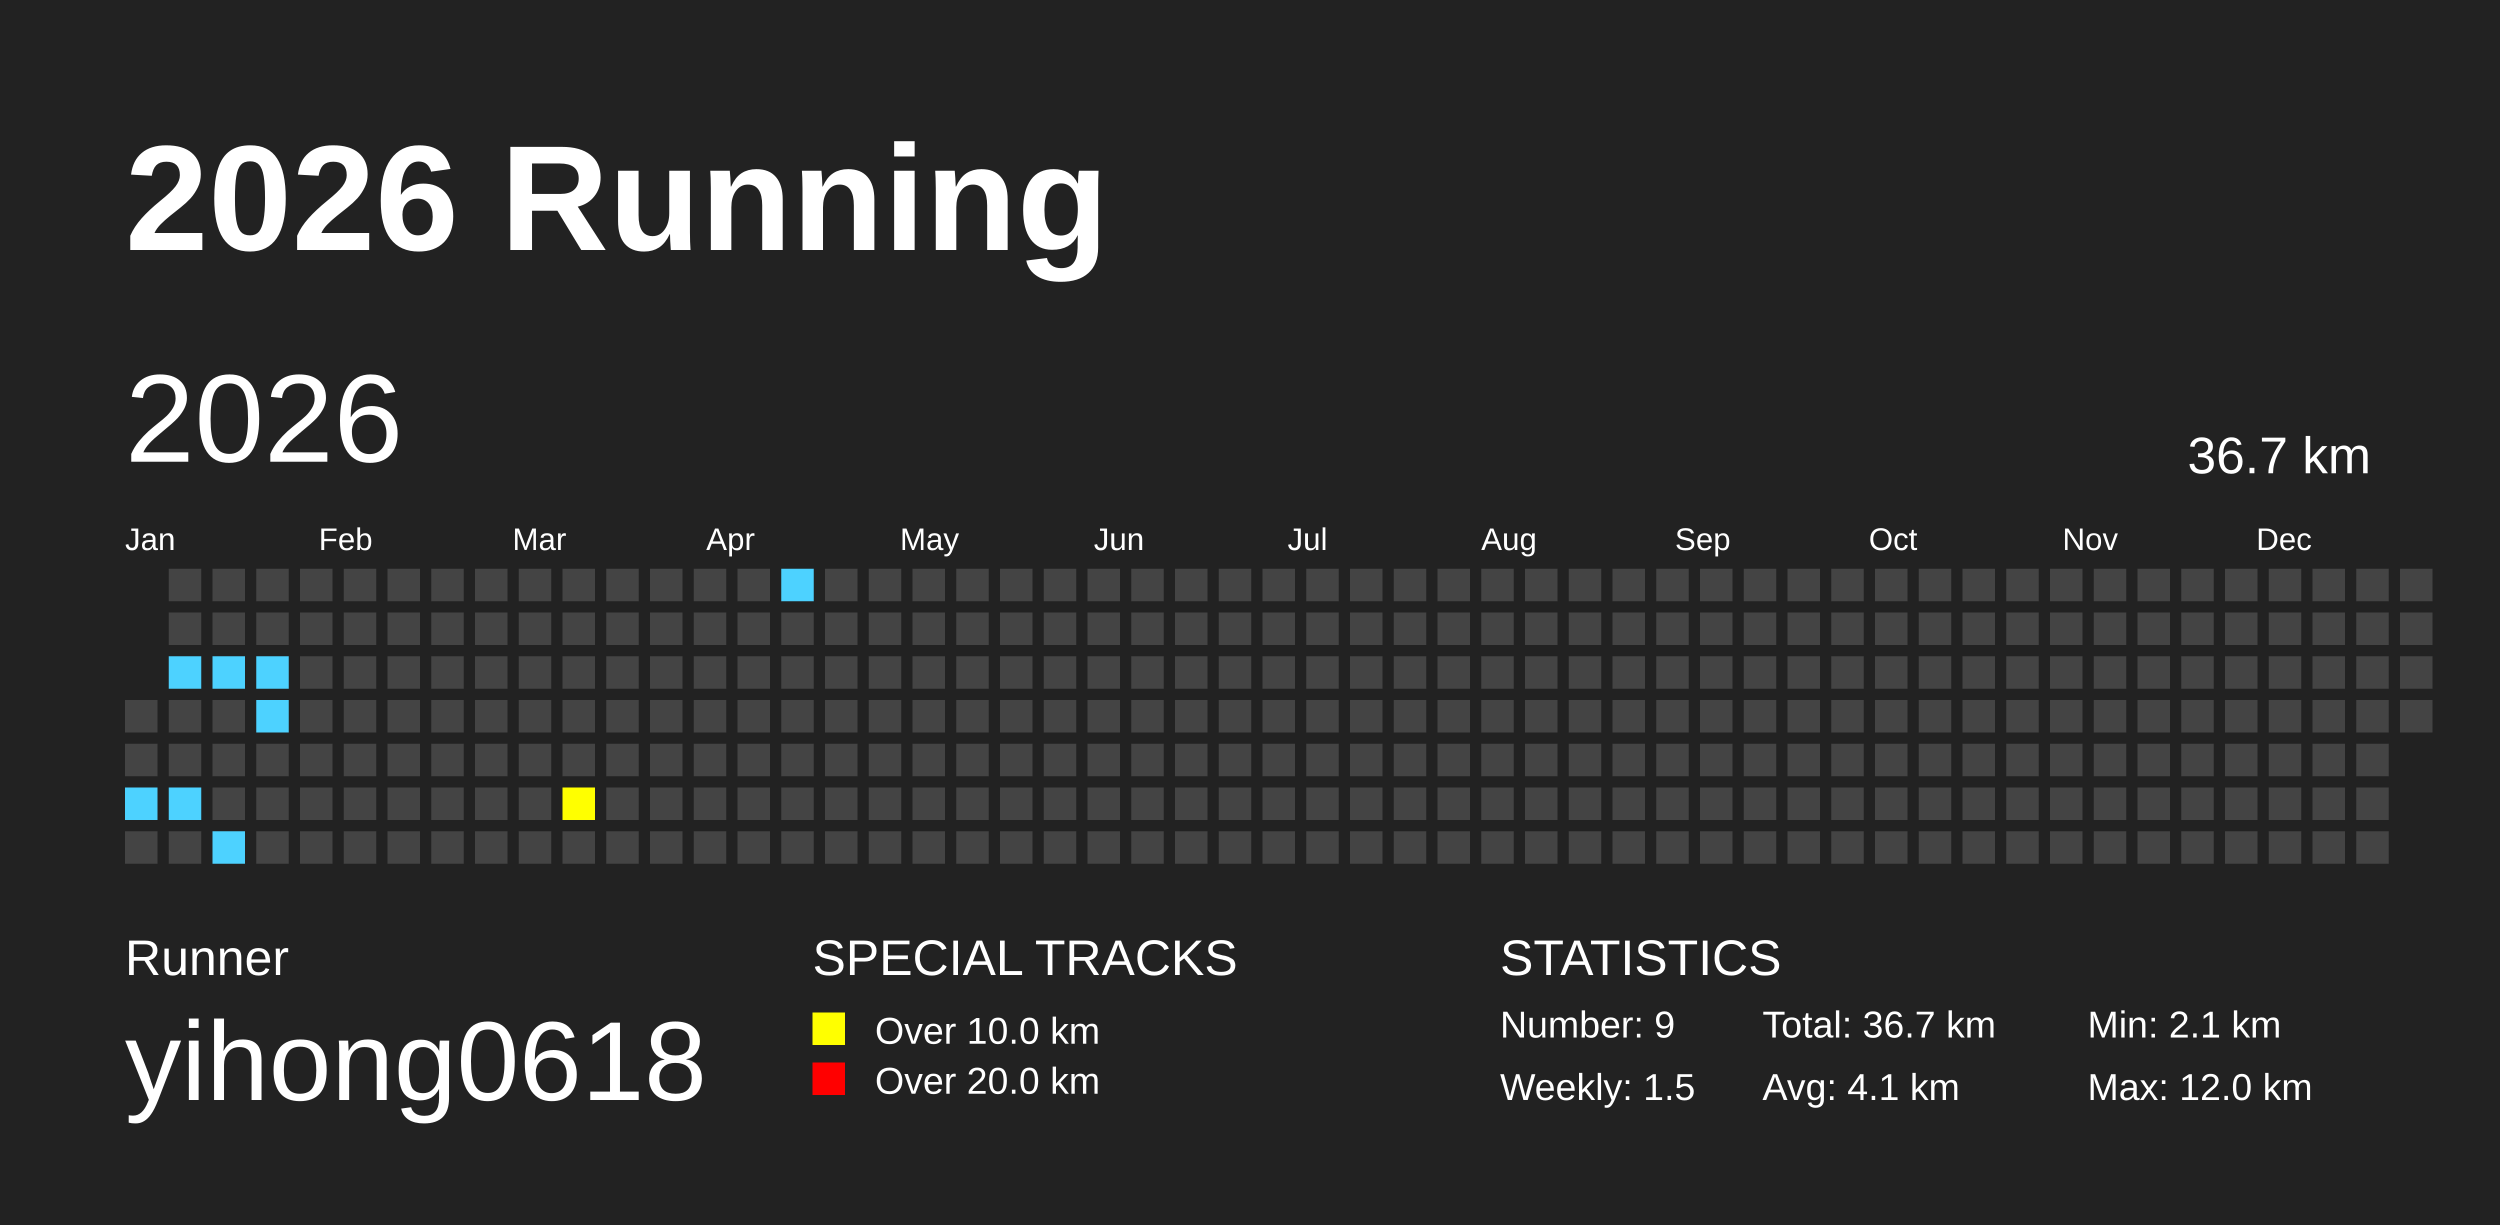
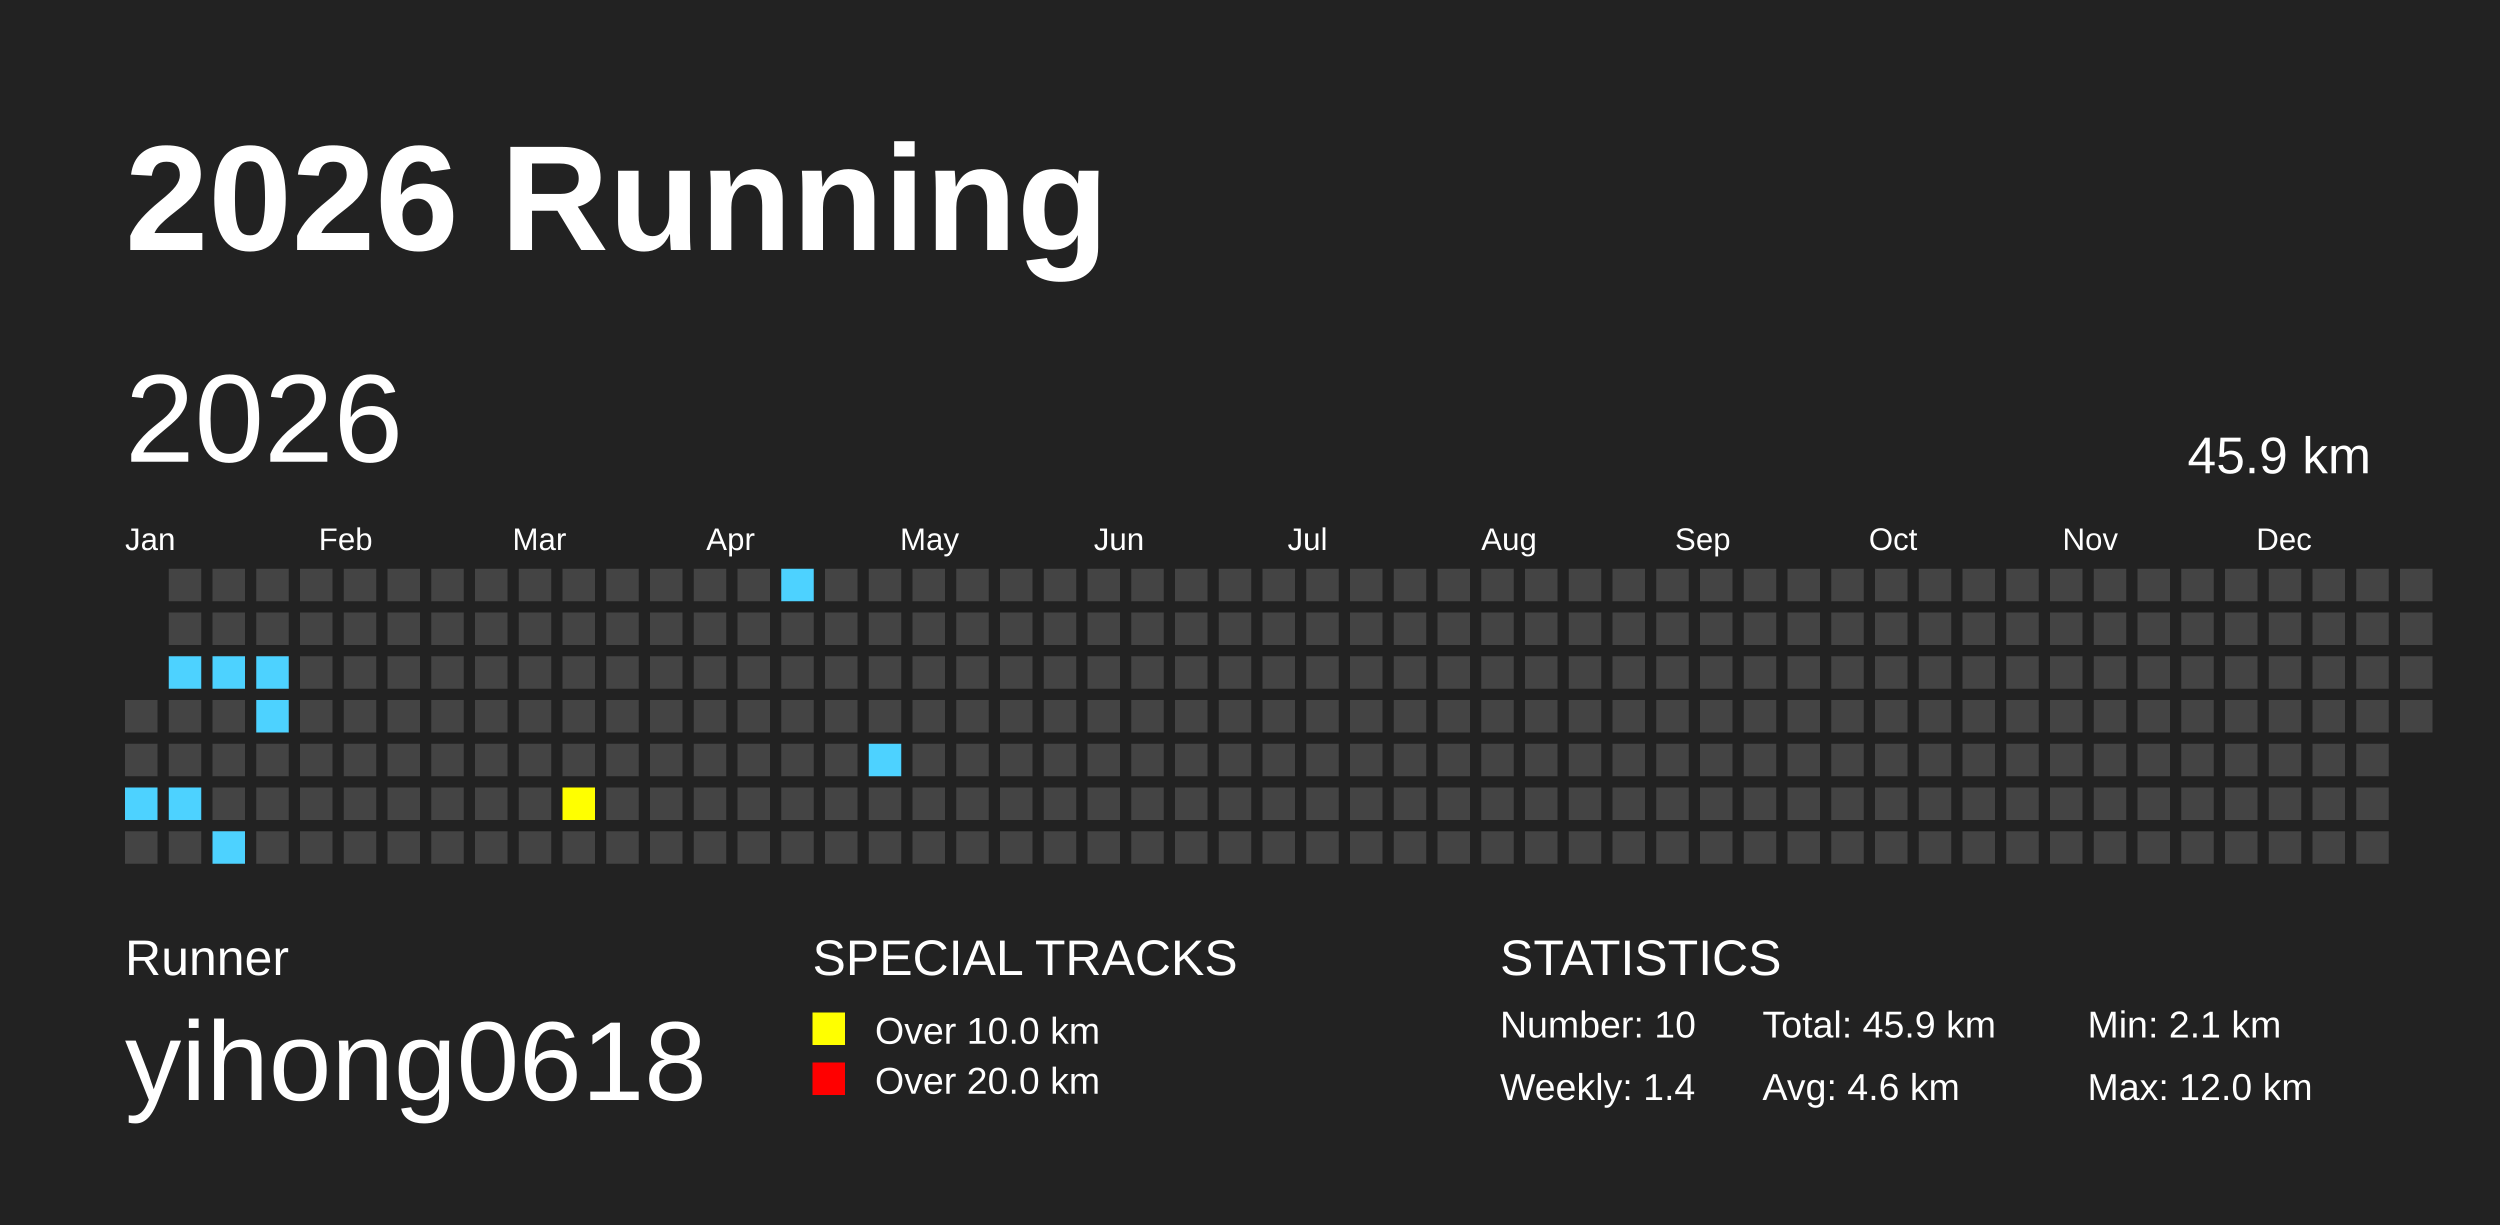
<svg xmlns="http://www.w3.org/2000/svg" baseProfile="full" height="98mm" version="1.1" viewBox="0,0,200,98" width="200mm">
  <defs>
    <pattern height="2" id="indoor-stripe" patternUnits="userSpaceOnUse" width="2">
      <line stroke="white" stroke-opacity="0.45" stroke-width="0.5" x1="0" x2="2" y1="2" y2="0" />
    </pattern>
  </defs>
  <rect fill="#222222" height="98" width="200" x="0" y="0" />
  <text fill="#FFFFFF" style="font-size:12px; font-family:Arial; font-weight:bold;" x="10" y="20">2026 Running</text>
  <text fill="#FFFFFF" style="font-size:4px; font-family:Arial" x="10" y="78">Runner</text>
  <text fill="#FFFFFF" style="font-size:9px; font-family:Arial" x="10" y="88">yihong0618</text>
  <text fill="#FFFFFF" style="font-size:4px; font-family:Arial" x="65" y="78">SPECIAL TRACKS</text>
  <rect fill="yellow" height="2.6" width="2.6" x="65" y="81" />
  <text fill="#FFFFFF" style="font-size:3px; font-family:Arial" x="70" y="83.5">Over 10.0 km</text>
  <rect fill="red" height="2.6" width="2.6" x="65" y="85" />
  <text fill="#FFFFFF" style="font-size:3px; font-family:Arial" x="70" y="87.5">Over 20.0 km</text>
  <text fill="#FFFFFF" style="font-size:4px; font-family:Arial" x="120" y="78">STATISTICS</text>
-   <text fill="#FFFFFF" style="font-size:3px; font-family:Arial" x="120" y="83">Number: 9</text>
-   <text fill="#FFFFFF" style="font-size:3px; font-family:Arial" x="120" y="88">Weekly: 1.5</text>
-   <text fill="#FFFFFF" style="font-size:3px; font-family:Arial" x="141" y="83">Total: 36.7 km</text>
-   <text fill="#FFFFFF" style="font-size:3px; font-family:Arial" x="141" y="88">Avg: 4.1 km</text>
+   <text fill="#FFFFFF" style="font-size:3px; font-family:Arial" x="120" y="83">Number: 10</text>
+   <text fill="#FFFFFF" style="font-size:3px; font-family:Arial" x="120" y="88">Weekly: 1.4</text>
+   <text fill="#FFFFFF" style="font-size:3px; font-family:Arial" x="141" y="83">Total: 45.9 km</text>
+   <text fill="#FFFFFF" style="font-size:3px; font-family:Arial" x="141" y="88">Avg: 4.6 km</text>
  <text fill="#FFFFFF" style="font-size:3px; font-family:Arial" x="167" y="83">Min: 2.1 km</text>
  <text fill="#FFFFFF" style="font-size:3px; font-family:Arial" x="167" y="88">Max: 12.0 km</text>
  <text dominant-baseline="hanging" fill="#FFFFFF" style="font-size:10.0px; font-family:Arial;" x="10" y="30">2026</text>
-   <text dominant-baseline="hanging" fill="#FFFFFF" style="font-size:4.125px; font-family:Arial;" x="175" y="35">36.7 km</text>
+   <text dominant-baseline="hanging" fill="#FFFFFF" style="font-size:4.125px; font-family:Arial;" x="175" y="35">45.9 km</text>
  <text fill="#FFFFFF" style="font-size:2.5px; font-family:Arial" x="10.0" y="44">Jan</text>
  <text fill="#FFFFFF" style="font-size:2.5px; font-family:Arial" x="25.5" y="44">Feb</text>
  <text fill="#FFFFFF" style="font-size:2.5px; font-family:Arial" x="41.0" y="44">Mar</text>
  <text fill="#FFFFFF" style="font-size:2.5px; font-family:Arial" x="56.5" y="44">Apr</text>
  <text fill="#FFFFFF" style="font-size:2.5px; font-family:Arial" x="72.0" y="44">May</text>
  <text fill="#FFFFFF" style="font-size:2.5px; font-family:Arial" x="87.5" y="44">Jun</text>
  <text fill="#FFFFFF" style="font-size:2.5px; font-family:Arial" x="103.0" y="44">Jul</text>
  <text fill="#FFFFFF" style="font-size:2.5px; font-family:Arial" x="118.5" y="44">Aug</text>
  <text fill="#FFFFFF" style="font-size:2.5px; font-family:Arial" x="134.0" y="44">Sep</text>
  <text fill="#FFFFFF" style="font-size:2.5px; font-family:Arial" x="149.5" y="44">Oct</text>
  <text fill="#FFFFFF" style="font-size:2.5px; font-family:Arial" x="165.0" y="44">Nov</text>
  <text fill="#FFFFFF" style="font-size:2.5px; font-family:Arial" x="180.5" y="44">Dec</text>
  <rect fill="#444444" height="2.6" width="2.6" x="10.0" y="56.0" />
  <rect fill="#444444" height="2.6" width="2.6" x="10.0" y="59.5" />
  <rect fill="#4DD2FF" height="2.6" width="2.6" x="10.0" y="63.0" />
  <rect fill="#444444" height="2.6" width="2.6" x="10.0" y="66.5" />
  <rect fill="#444444" height="2.6" width="2.6" x="13.5" y="45.5" />
  <rect fill="#444444" height="2.6" width="2.6" x="13.5" y="49.0" />
  <rect fill="#4DD2FF" height="2.6" width="2.6" x="13.5" y="52.5" />
  <rect fill="#444444" height="2.6" width="2.6" x="13.5" y="56.0" />
  <rect fill="#444444" height="2.6" width="2.6" x="13.5" y="59.5" />
  <rect fill="#4DD2FF" height="2.6" width="2.6" x="13.5" y="63.0" />
  <rect fill="#444444" height="2.6" width="2.6" x="13.5" y="66.5" />
  <rect fill="#444444" height="2.6" width="2.6" x="17.0" y="45.5" />
  <rect fill="#444444" height="2.6" width="2.6" x="17.0" y="49.0" />
  <rect fill="#4DD2FF" height="2.6" width="2.6" x="17.0" y="52.5" />
  <rect fill="#444444" height="2.6" width="2.6" x="17.0" y="56.0" />
  <rect fill="#444444" height="2.6" width="2.6" x="17.0" y="59.5" />
  <rect fill="#444444" height="2.6" width="2.6" x="17.0" y="63.0" />
  <rect fill="#4DD2FF" height="2.6" width="2.6" x="17.0" y="66.5" />
  <rect fill="#444444" height="2.6" width="2.6" x="20.5" y="45.5" />
  <rect fill="#444444" height="2.6" width="2.6" x="20.5" y="49.0" />
  <rect fill="#4DD2FF" height="2.6" width="2.6" x="20.5" y="52.5" />
  <rect fill="#4DD2FF" height="2.6" width="2.6" x="20.5" y="56.0" />
  <rect fill="#444444" height="2.6" width="2.6" x="20.5" y="59.5" />
  <rect fill="#444444" height="2.6" width="2.6" x="20.5" y="63.0" />
  <rect fill="#444444" height="2.6" width="2.6" x="20.5" y="66.5" />
  <rect fill="#444444" height="2.6" width="2.6" x="24.0" y="45.5" />
  <rect fill="#444444" height="2.6" width="2.6" x="24.0" y="49.0" />
  <rect fill="#444444" height="2.6" width="2.6" x="24.0" y="52.5" />
  <rect fill="#444444" height="2.6" width="2.6" x="24.0" y="56.0" />
  <rect fill="#444444" height="2.6" width="2.6" x="24.0" y="59.5" />
  <rect fill="#444444" height="2.6" width="2.6" x="24.0" y="63.0" />
  <rect fill="#444444" height="2.6" width="2.6" x="24.0" y="66.5" />
  <rect fill="#444444" height="2.6" width="2.6" x="27.5" y="45.5" />
  <rect fill="#444444" height="2.6" width="2.6" x="27.5" y="49.0" />
  <rect fill="#444444" height="2.6" width="2.6" x="27.5" y="52.5" />
  <rect fill="#444444" height="2.6" width="2.6" x="27.5" y="56.0" />
  <rect fill="#444444" height="2.6" width="2.6" x="27.5" y="59.5" />
  <rect fill="#444444" height="2.6" width="2.6" x="27.5" y="63.0" />
  <rect fill="#444444" height="2.6" width="2.6" x="27.5" y="66.5" />
  <rect fill="#444444" height="2.6" width="2.6" x="31.0" y="45.5" />
  <rect fill="#444444" height="2.6" width="2.6" x="31.0" y="49.0" />
  <rect fill="#444444" height="2.6" width="2.6" x="31.0" y="52.5" />
  <rect fill="#444444" height="2.6" width="2.6" x="31.0" y="56.0" />
  <rect fill="#444444" height="2.6" width="2.6" x="31.0" y="59.5" />
  <rect fill="#444444" height="2.6" width="2.6" x="31.0" y="63.0" />
  <rect fill="#444444" height="2.6" width="2.6" x="31.0" y="66.5" />
  <rect fill="#444444" height="2.6" width="2.6" x="34.5" y="45.5" />
  <rect fill="#444444" height="2.6" width="2.6" x="34.5" y="49.0" />
  <rect fill="#444444" height="2.6" width="2.6" x="34.5" y="52.5" />
  <rect fill="#444444" height="2.6" width="2.6" x="34.5" y="56.0" />
  <rect fill="#444444" height="2.6" width="2.6" x="34.5" y="59.5" />
  <rect fill="#444444" height="2.6" width="2.6" x="34.5" y="63.0" />
  <rect fill="#444444" height="2.6" width="2.6" x="34.5" y="66.5" />
  <rect fill="#444444" height="2.6" width="2.6" x="38.0" y="45.5" />
  <rect fill="#444444" height="2.6" width="2.6" x="38.0" y="49.0" />
  <rect fill="#444444" height="2.6" width="2.6" x="38.0" y="52.5" />
  <rect fill="#444444" height="2.6" width="2.6" x="38.0" y="56.0" />
  <rect fill="#444444" height="2.6" width="2.6" x="38.0" y="59.5" />
  <rect fill="#444444" height="2.6" width="2.6" x="38.0" y="63.0" />
  <rect fill="#444444" height="2.6" width="2.6" x="38.0" y="66.5" />
  <rect fill="#444444" height="2.6" width="2.6" x="41.5" y="45.5" />
  <rect fill="#444444" height="2.6" width="2.6" x="41.5" y="49.0" />
  <rect fill="#444444" height="2.6" width="2.6" x="41.5" y="52.5" />
  <rect fill="#444444" height="2.6" width="2.6" x="41.5" y="56.0" />
  <rect fill="#444444" height="2.6" width="2.6" x="41.5" y="59.5" />
  <rect fill="#444444" height="2.6" width="2.6" x="41.5" y="63.0" />
  <rect fill="#444444" height="2.6" width="2.6" x="41.5" y="66.5" />
  <rect fill="#444444" height="2.6" width="2.6" x="45.0" y="45.5" />
  <rect fill="#444444" height="2.6" width="2.6" x="45.0" y="49.0" />
  <rect fill="#444444" height="2.6" width="2.6" x="45.0" y="52.5" />
  <rect fill="#444444" height="2.6" width="2.6" x="45.0" y="56.0" />
  <rect fill="#444444" height="2.6" width="2.6" x="45.0" y="59.5" />
  <rect fill="yellow" height="2.6" width="2.6" x="45.0" y="63.0" />
  <rect fill="#444444" height="2.6" width="2.6" x="45.0" y="66.5" />
  <rect fill="#444444" height="2.6" width="2.6" x="48.5" y="45.5" />
  <rect fill="#444444" height="2.6" width="2.6" x="48.5" y="49.0" />
  <rect fill="#444444" height="2.6" width="2.6" x="48.5" y="52.5" />
  <rect fill="#444444" height="2.6" width="2.6" x="48.5" y="56.0" />
  <rect fill="#444444" height="2.6" width="2.6" x="48.5" y="59.5" />
  <rect fill="#444444" height="2.6" width="2.6" x="48.5" y="63.0" />
  <rect fill="#444444" height="2.6" width="2.6" x="48.5" y="66.5" />
  <rect fill="#444444" height="2.6" width="2.6" x="52.0" y="45.5" />
  <rect fill="#444444" height="2.6" width="2.6" x="52.0" y="49.0" />
  <rect fill="#444444" height="2.6" width="2.6" x="52.0" y="52.5" />
  <rect fill="#444444" height="2.6" width="2.6" x="52.0" y="56.0" />
  <rect fill="#444444" height="2.6" width="2.6" x="52.0" y="59.5" />
  <rect fill="#444444" height="2.6" width="2.6" x="52.0" y="63.0" />
  <rect fill="#444444" height="2.6" width="2.6" x="52.0" y="66.5" />
  <rect fill="#444444" height="2.6" width="2.6" x="55.5" y="45.5" />
  <rect fill="#444444" height="2.6" width="2.6" x="55.5" y="49.0" />
  <rect fill="#444444" height="2.6" width="2.6" x="55.5" y="52.5" />
  <rect fill="#444444" height="2.6" width="2.6" x="55.5" y="56.0" />
  <rect fill="#444444" height="2.6" width="2.6" x="55.5" y="59.5" />
  <rect fill="#444444" height="2.6" width="2.6" x="55.5" y="63.0" />
  <rect fill="#444444" height="2.6" width="2.6" x="55.5" y="66.5" />
  <rect fill="#444444" height="2.6" width="2.6" x="59.0" y="45.5" />
  <rect fill="#444444" height="2.6" width="2.6" x="59.0" y="49.0" />
  <rect fill="#444444" height="2.6" width="2.6" x="59.0" y="52.5" />
  <rect fill="#444444" height="2.6" width="2.6" x="59.0" y="56.0" />
  <rect fill="#444444" height="2.6" width="2.6" x="59.0" y="59.5" />
  <rect fill="#444444" height="2.6" width="2.6" x="59.0" y="63.0" />
  <rect fill="#444444" height="2.6" width="2.6" x="59.0" y="66.5" />
  <rect fill="#4DD2FF" height="2.6" width="2.6" x="62.5" y="45.5" />
  <rect fill="#444444" height="2.6" width="2.6" x="62.5" y="49.0" />
  <rect fill="#444444" height="2.6" width="2.6" x="62.5" y="52.5" />
  <rect fill="#444444" height="2.6" width="2.6" x="62.5" y="56.0" />
  <rect fill="#444444" height="2.6" width="2.6" x="62.5" y="59.5" />
  <rect fill="#444444" height="2.6" width="2.6" x="62.5" y="63.0" />
  <rect fill="#444444" height="2.6" width="2.6" x="62.5" y="66.5" />
  <rect fill="#444444" height="2.6" width="2.6" x="66.0" y="45.5" />
  <rect fill="#444444" height="2.6" width="2.6" x="66.0" y="49.0" />
  <rect fill="#444444" height="2.6" width="2.6" x="66.0" y="52.5" />
  <rect fill="#444444" height="2.6" width="2.6" x="66.0" y="56.0" />
  <rect fill="#444444" height="2.6" width="2.6" x="66.0" y="59.5" />
  <rect fill="#444444" height="2.6" width="2.6" x="66.0" y="63.0" />
  <rect fill="#444444" height="2.6" width="2.6" x="66.0" y="66.5" />
  <rect fill="#444444" height="2.6" width="2.6" x="69.5" y="45.5" />
  <rect fill="#444444" height="2.6" width="2.6" x="69.5" y="49.0" />
  <rect fill="#444444" height="2.6" width="2.6" x="69.5" y="52.5" />
  <rect fill="#444444" height="2.6" width="2.6" x="69.5" y="56.0" />
-   <rect fill="#444444" height="2.6" width="2.6" x="69.5" y="59.5" />
+   <rect fill="#4DD2FF" height="2.6" width="2.6" x="69.5" y="59.5" />
  <rect fill="#444444" height="2.6" width="2.6" x="69.5" y="63.0" />
  <rect fill="#444444" height="2.6" width="2.6" x="69.5" y="66.5" />
  <rect fill="#444444" height="2.6" width="2.6" x="73.0" y="45.5" />
  <rect fill="#444444" height="2.6" width="2.6" x="73.0" y="49.0" />
  <rect fill="#444444" height="2.6" width="2.6" x="73.0" y="52.5" />
  <rect fill="#444444" height="2.6" width="2.6" x="73.0" y="56.0" />
  <rect fill="#444444" height="2.6" width="2.6" x="73.0" y="59.5" />
  <rect fill="#444444" height="2.6" width="2.6" x="73.0" y="63.0" />
  <rect fill="#444444" height="2.6" width="2.6" x="73.0" y="66.5" />
  <rect fill="#444444" height="2.6" width="2.6" x="76.5" y="45.5" />
  <rect fill="#444444" height="2.6" width="2.6" x="76.5" y="49.0" />
  <rect fill="#444444" height="2.6" width="2.6" x="76.5" y="52.5" />
  <rect fill="#444444" height="2.6" width="2.6" x="76.5" y="56.0" />
  <rect fill="#444444" height="2.6" width="2.6" x="76.5" y="59.5" />
  <rect fill="#444444" height="2.6" width="2.6" x="76.5" y="63.0" />
  <rect fill="#444444" height="2.6" width="2.6" x="76.5" y="66.5" />
  <rect fill="#444444" height="2.6" width="2.6" x="80.0" y="45.5" />
  <rect fill="#444444" height="2.6" width="2.6" x="80.0" y="49.0" />
  <rect fill="#444444" height="2.6" width="2.6" x="80.0" y="52.5" />
  <rect fill="#444444" height="2.6" width="2.6" x="80.0" y="56.0" />
  <rect fill="#444444" height="2.6" width="2.6" x="80.0" y="59.5" />
  <rect fill="#444444" height="2.6" width="2.6" x="80.0" y="63.0" />
  <rect fill="#444444" height="2.6" width="2.6" x="80.0" y="66.5" />
  <rect fill="#444444" height="2.6" width="2.6" x="83.5" y="45.5" />
  <rect fill="#444444" height="2.6" width="2.6" x="83.5" y="49.0" />
  <rect fill="#444444" height="2.6" width="2.6" x="83.5" y="52.5" />
  <rect fill="#444444" height="2.6" width="2.6" x="83.5" y="56.0" />
  <rect fill="#444444" height="2.6" width="2.6" x="83.5" y="59.5" />
  <rect fill="#444444" height="2.6" width="2.6" x="83.5" y="63.0" />
  <rect fill="#444444" height="2.6" width="2.6" x="83.5" y="66.5" />
  <rect fill="#444444" height="2.6" width="2.6" x="87.0" y="45.5" />
  <rect fill="#444444" height="2.6" width="2.6" x="87.0" y="49.0" />
  <rect fill="#444444" height="2.6" width="2.6" x="87.0" y="52.5" />
  <rect fill="#444444" height="2.6" width="2.6" x="87.0" y="56.0" />
  <rect fill="#444444" height="2.6" width="2.6" x="87.0" y="59.5" />
  <rect fill="#444444" height="2.6" width="2.6" x="87.0" y="63.0" />
  <rect fill="#444444" height="2.6" width="2.6" x="87.0" y="66.5" />
  <rect fill="#444444" height="2.6" width="2.6" x="90.5" y="45.5" />
  <rect fill="#444444" height="2.6" width="2.6" x="90.5" y="49.0" />
  <rect fill="#444444" height="2.6" width="2.6" x="90.5" y="52.5" />
  <rect fill="#444444" height="2.6" width="2.6" x="90.5" y="56.0" />
  <rect fill="#444444" height="2.6" width="2.6" x="90.5" y="59.5" />
  <rect fill="#444444" height="2.6" width="2.6" x="90.5" y="63.0" />
  <rect fill="#444444" height="2.6" width="2.6" x="90.5" y="66.5" />
  <rect fill="#444444" height="2.6" width="2.6" x="94.0" y="45.5" />
  <rect fill="#444444" height="2.6" width="2.6" x="94.0" y="49.0" />
  <rect fill="#444444" height="2.6" width="2.6" x="94.0" y="52.5" />
  <rect fill="#444444" height="2.6" width="2.6" x="94.0" y="56.0" />
  <rect fill="#444444" height="2.6" width="2.6" x="94.0" y="59.5" />
  <rect fill="#444444" height="2.6" width="2.6" x="94.0" y="63.0" />
  <rect fill="#444444" height="2.6" width="2.6" x="94.0" y="66.5" />
  <rect fill="#444444" height="2.6" width="2.6" x="97.5" y="45.5" />
  <rect fill="#444444" height="2.6" width="2.6" x="97.5" y="49.0" />
  <rect fill="#444444" height="2.6" width="2.6" x="97.5" y="52.5" />
  <rect fill="#444444" height="2.6" width="2.6" x="97.5" y="56.0" />
  <rect fill="#444444" height="2.6" width="2.6" x="97.5" y="59.5" />
  <rect fill="#444444" height="2.6" width="2.6" x="97.5" y="63.0" />
  <rect fill="#444444" height="2.6" width="2.6" x="97.5" y="66.5" />
  <rect fill="#444444" height="2.6" width="2.6" x="101.0" y="45.5" />
  <rect fill="#444444" height="2.6" width="2.6" x="101.0" y="49.0" />
  <rect fill="#444444" height="2.6" width="2.6" x="101.0" y="52.5" />
  <rect fill="#444444" height="2.6" width="2.6" x="101.0" y="56.0" />
  <rect fill="#444444" height="2.6" width="2.6" x="101.0" y="59.5" />
  <rect fill="#444444" height="2.6" width="2.6" x="101.0" y="63.0" />
  <rect fill="#444444" height="2.6" width="2.6" x="101.0" y="66.5" />
  <rect fill="#444444" height="2.6" width="2.6" x="104.5" y="45.5" />
  <rect fill="#444444" height="2.6" width="2.6" x="104.5" y="49.0" />
  <rect fill="#444444" height="2.6" width="2.6" x="104.5" y="52.5" />
  <rect fill="#444444" height="2.6" width="2.6" x="104.5" y="56.0" />
  <rect fill="#444444" height="2.6" width="2.6" x="104.5" y="59.5" />
  <rect fill="#444444" height="2.6" width="2.6" x="104.5" y="63.0" />
  <rect fill="#444444" height="2.6" width="2.6" x="104.5" y="66.5" />
  <rect fill="#444444" height="2.6" width="2.6" x="108.0" y="45.5" />
  <rect fill="#444444" height="2.6" width="2.6" x="108.0" y="49.0" />
  <rect fill="#444444" height="2.6" width="2.6" x="108.0" y="52.5" />
  <rect fill="#444444" height="2.6" width="2.6" x="108.0" y="56.0" />
  <rect fill="#444444" height="2.6" width="2.6" x="108.0" y="59.5" />
  <rect fill="#444444" height="2.6" width="2.6" x="108.0" y="63.0" />
  <rect fill="#444444" height="2.6" width="2.6" x="108.0" y="66.5" />
  <rect fill="#444444" height="2.6" width="2.6" x="111.5" y="45.5" />
  <rect fill="#444444" height="2.6" width="2.6" x="111.5" y="49.0" />
  <rect fill="#444444" height="2.6" width="2.6" x="111.5" y="52.5" />
  <rect fill="#444444" height="2.6" width="2.6" x="111.5" y="56.0" />
  <rect fill="#444444" height="2.6" width="2.6" x="111.5" y="59.5" />
  <rect fill="#444444" height="2.6" width="2.6" x="111.5" y="63.0" />
  <rect fill="#444444" height="2.6" width="2.6" x="111.5" y="66.5" />
  <rect fill="#444444" height="2.6" width="2.6" x="115.0" y="45.5" />
  <rect fill="#444444" height="2.6" width="2.6" x="115.0" y="49.0" />
  <rect fill="#444444" height="2.6" width="2.6" x="115.0" y="52.5" />
  <rect fill="#444444" height="2.6" width="2.6" x="115.0" y="56.0" />
  <rect fill="#444444" height="2.6" width="2.6" x="115.0" y="59.5" />
  <rect fill="#444444" height="2.6" width="2.6" x="115.0" y="63.0" />
  <rect fill="#444444" height="2.6" width="2.6" x="115.0" y="66.5" />
  <rect fill="#444444" height="2.6" width="2.6" x="118.5" y="45.5" />
  <rect fill="#444444" height="2.6" width="2.6" x="118.5" y="49.0" />
  <rect fill="#444444" height="2.6" width="2.6" x="118.5" y="52.5" />
  <rect fill="#444444" height="2.6" width="2.6" x="118.5" y="56.0" />
  <rect fill="#444444" height="2.6" width="2.6" x="118.5" y="59.5" />
  <rect fill="#444444" height="2.6" width="2.6" x="118.5" y="63.0" />
  <rect fill="#444444" height="2.6" width="2.6" x="118.5" y="66.5" />
  <rect fill="#444444" height="2.6" width="2.6" x="122.0" y="45.5" />
  <rect fill="#444444" height="2.6" width="2.6" x="122.0" y="49.0" />
  <rect fill="#444444" height="2.6" width="2.6" x="122.0" y="52.5" />
  <rect fill="#444444" height="2.6" width="2.6" x="122.0" y="56.0" />
  <rect fill="#444444" height="2.6" width="2.6" x="122.0" y="59.5" />
  <rect fill="#444444" height="2.6" width="2.6" x="122.0" y="63.0" />
  <rect fill="#444444" height="2.6" width="2.6" x="122.0" y="66.5" />
  <rect fill="#444444" height="2.6" width="2.6" x="125.5" y="45.5" />
  <rect fill="#444444" height="2.6" width="2.6" x="125.5" y="49.0" />
  <rect fill="#444444" height="2.6" width="2.6" x="125.5" y="52.5" />
  <rect fill="#444444" height="2.6" width="2.6" x="125.5" y="56.0" />
  <rect fill="#444444" height="2.6" width="2.6" x="125.5" y="59.5" />
  <rect fill="#444444" height="2.6" width="2.6" x="125.5" y="63.0" />
  <rect fill="#444444" height="2.6" width="2.6" x="125.5" y="66.5" />
  <rect fill="#444444" height="2.6" width="2.6" x="129.0" y="45.5" />
  <rect fill="#444444" height="2.6" width="2.6" x="129.0" y="49.0" />
  <rect fill="#444444" height="2.6" width="2.6" x="129.0" y="52.5" />
  <rect fill="#444444" height="2.6" width="2.6" x="129.0" y="56.0" />
  <rect fill="#444444" height="2.6" width="2.6" x="129.0" y="59.5" />
  <rect fill="#444444" height="2.6" width="2.6" x="129.0" y="63.0" />
  <rect fill="#444444" height="2.6" width="2.6" x="129.0" y="66.5" />
  <rect fill="#444444" height="2.6" width="2.6" x="132.5" y="45.5" />
  <rect fill="#444444" height="2.6" width="2.6" x="132.5" y="49.0" />
  <rect fill="#444444" height="2.6" width="2.6" x="132.5" y="52.5" />
  <rect fill="#444444" height="2.6" width="2.6" x="132.5" y="56.0" />
  <rect fill="#444444" height="2.6" width="2.6" x="132.5" y="59.5" />
  <rect fill="#444444" height="2.6" width="2.6" x="132.5" y="63.0" />
  <rect fill="#444444" height="2.6" width="2.6" x="132.5" y="66.5" />
  <rect fill="#444444" height="2.6" width="2.6" x="136.0" y="45.5" />
  <rect fill="#444444" height="2.6" width="2.6" x="136.0" y="49.0" />
  <rect fill="#444444" height="2.6" width="2.6" x="136.0" y="52.5" />
  <rect fill="#444444" height="2.6" width="2.6" x="136.0" y="56.0" />
  <rect fill="#444444" height="2.6" width="2.6" x="136.0" y="59.5" />
  <rect fill="#444444" height="2.6" width="2.6" x="136.0" y="63.0" />
  <rect fill="#444444" height="2.6" width="2.6" x="136.0" y="66.5" />
  <rect fill="#444444" height="2.6" width="2.6" x="139.5" y="45.5" />
  <rect fill="#444444" height="2.6" width="2.6" x="139.5" y="49.0" />
  <rect fill="#444444" height="2.6" width="2.6" x="139.5" y="52.5" />
  <rect fill="#444444" height="2.6" width="2.6" x="139.5" y="56.0" />
  <rect fill="#444444" height="2.6" width="2.6" x="139.5" y="59.5" />
  <rect fill="#444444" height="2.6" width="2.6" x="139.5" y="63.0" />
  <rect fill="#444444" height="2.6" width="2.6" x="139.5" y="66.5" />
  <rect fill="#444444" height="2.6" width="2.6" x="143.0" y="45.5" />
  <rect fill="#444444" height="2.6" width="2.6" x="143.0" y="49.0" />
  <rect fill="#444444" height="2.6" width="2.6" x="143.0" y="52.5" />
  <rect fill="#444444" height="2.6" width="2.6" x="143.0" y="56.0" />
  <rect fill="#444444" height="2.6" width="2.6" x="143.0" y="59.5" />
  <rect fill="#444444" height="2.6" width="2.6" x="143.0" y="63.0" />
  <rect fill="#444444" height="2.6" width="2.6" x="143.0" y="66.5" />
  <rect fill="#444444" height="2.6" width="2.6" x="146.5" y="45.5" />
  <rect fill="#444444" height="2.6" width="2.6" x="146.5" y="49.0" />
  <rect fill="#444444" height="2.6" width="2.6" x="146.5" y="52.5" />
  <rect fill="#444444" height="2.6" width="2.6" x="146.5" y="56.0" />
  <rect fill="#444444" height="2.6" width="2.6" x="146.5" y="59.5" />
  <rect fill="#444444" height="2.6" width="2.6" x="146.5" y="63.0" />
  <rect fill="#444444" height="2.6" width="2.6" x="146.5" y="66.5" />
  <rect fill="#444444" height="2.6" width="2.6" x="150.0" y="45.5" />
  <rect fill="#444444" height="2.6" width="2.6" x="150.0" y="49.0" />
  <rect fill="#444444" height="2.6" width="2.6" x="150.0" y="52.5" />
  <rect fill="#444444" height="2.6" width="2.6" x="150.0" y="56.0" />
  <rect fill="#444444" height="2.6" width="2.6" x="150.0" y="59.5" />
  <rect fill="#444444" height="2.6" width="2.6" x="150.0" y="63.0" />
  <rect fill="#444444" height="2.6" width="2.6" x="150.0" y="66.5" />
  <rect fill="#444444" height="2.6" width="2.6" x="153.5" y="45.5" />
  <rect fill="#444444" height="2.6" width="2.6" x="153.5" y="49.0" />
  <rect fill="#444444" height="2.6" width="2.6" x="153.5" y="52.5" />
  <rect fill="#444444" height="2.6" width="2.6" x="153.5" y="56.0" />
  <rect fill="#444444" height="2.6" width="2.6" x="153.5" y="59.5" />
  <rect fill="#444444" height="2.6" width="2.6" x="153.5" y="63.0" />
  <rect fill="#444444" height="2.6" width="2.6" x="153.5" y="66.5" />
  <rect fill="#444444" height="2.6" width="2.6" x="157.0" y="45.5" />
  <rect fill="#444444" height="2.6" width="2.6" x="157.0" y="49.0" />
  <rect fill="#444444" height="2.6" width="2.6" x="157.0" y="52.5" />
  <rect fill="#444444" height="2.6" width="2.6" x="157.0" y="56.0" />
  <rect fill="#444444" height="2.6" width="2.6" x="157.0" y="59.5" />
  <rect fill="#444444" height="2.6" width="2.6" x="157.0" y="63.0" />
  <rect fill="#444444" height="2.6" width="2.6" x="157.0" y="66.5" />
  <rect fill="#444444" height="2.6" width="2.6" x="160.5" y="45.5" />
  <rect fill="#444444" height="2.6" width="2.6" x="160.5" y="49.0" />
  <rect fill="#444444" height="2.6" width="2.6" x="160.5" y="52.5" />
  <rect fill="#444444" height="2.6" width="2.6" x="160.5" y="56.0" />
  <rect fill="#444444" height="2.6" width="2.6" x="160.5" y="59.5" />
  <rect fill="#444444" height="2.6" width="2.6" x="160.5" y="63.0" />
  <rect fill="#444444" height="2.6" width="2.6" x="160.5" y="66.5" />
  <rect fill="#444444" height="2.6" width="2.6" x="164.0" y="45.5" />
  <rect fill="#444444" height="2.6" width="2.6" x="164.0" y="49.0" />
  <rect fill="#444444" height="2.6" width="2.6" x="164.0" y="52.5" />
  <rect fill="#444444" height="2.6" width="2.6" x="164.0" y="56.0" />
  <rect fill="#444444" height="2.6" width="2.6" x="164.0" y="59.5" />
  <rect fill="#444444" height="2.6" width="2.6" x="164.0" y="63.0" />
  <rect fill="#444444" height="2.6" width="2.6" x="164.0" y="66.5" />
  <rect fill="#444444" height="2.6" width="2.6" x="167.5" y="45.5" />
  <rect fill="#444444" height="2.6" width="2.6" x="167.5" y="49.0" />
  <rect fill="#444444" height="2.6" width="2.6" x="167.5" y="52.5" />
  <rect fill="#444444" height="2.6" width="2.6" x="167.5" y="56.0" />
  <rect fill="#444444" height="2.6" width="2.6" x="167.5" y="59.5" />
  <rect fill="#444444" height="2.6" width="2.6" x="167.5" y="63.0" />
  <rect fill="#444444" height="2.6" width="2.6" x="167.5" y="66.5" />
  <rect fill="#444444" height="2.6" width="2.6" x="171.0" y="45.5" />
  <rect fill="#444444" height="2.6" width="2.6" x="171.0" y="49.0" />
  <rect fill="#444444" height="2.6" width="2.6" x="171.0" y="52.5" />
  <rect fill="#444444" height="2.6" width="2.6" x="171.0" y="56.0" />
  <rect fill="#444444" height="2.6" width="2.6" x="171.0" y="59.5" />
  <rect fill="#444444" height="2.6" width="2.6" x="171.0" y="63.0" />
  <rect fill="#444444" height="2.6" width="2.6" x="171.0" y="66.5" />
  <rect fill="#444444" height="2.6" width="2.6" x="174.5" y="45.5" />
  <rect fill="#444444" height="2.6" width="2.6" x="174.5" y="49.0" />
  <rect fill="#444444" height="2.6" width="2.6" x="174.5" y="52.5" />
  <rect fill="#444444" height="2.6" width="2.6" x="174.5" y="56.0" />
  <rect fill="#444444" height="2.6" width="2.6" x="174.5" y="59.5" />
  <rect fill="#444444" height="2.6" width="2.6" x="174.5" y="63.0" />
  <rect fill="#444444" height="2.6" width="2.6" x="174.5" y="66.5" />
  <rect fill="#444444" height="2.6" width="2.6" x="178.0" y="45.5" />
  <rect fill="#444444" height="2.6" width="2.6" x="178.0" y="49.0" />
  <rect fill="#444444" height="2.6" width="2.6" x="178.0" y="52.5" />
  <rect fill="#444444" height="2.6" width="2.6" x="178.0" y="56.0" />
  <rect fill="#444444" height="2.6" width="2.6" x="178.0" y="59.5" />
  <rect fill="#444444" height="2.6" width="2.6" x="178.0" y="63.0" />
  <rect fill="#444444" height="2.6" width="2.6" x="178.0" y="66.5" />
  <rect fill="#444444" height="2.6" width="2.6" x="181.5" y="45.5" />
  <rect fill="#444444" height="2.6" width="2.6" x="181.5" y="49.0" />
  <rect fill="#444444" height="2.6" width="2.6" x="181.5" y="52.5" />
  <rect fill="#444444" height="2.6" width="2.6" x="181.5" y="56.0" />
  <rect fill="#444444" height="2.6" width="2.6" x="181.5" y="59.5" />
  <rect fill="#444444" height="2.6" width="2.6" x="181.5" y="63.0" />
  <rect fill="#444444" height="2.6" width="2.6" x="181.5" y="66.5" />
  <rect fill="#444444" height="2.6" width="2.6" x="185.0" y="45.5" />
  <rect fill="#444444" height="2.6" width="2.6" x="185.0" y="49.0" />
  <rect fill="#444444" height="2.6" width="2.6" x="185.0" y="52.5" />
  <rect fill="#444444" height="2.6" width="2.6" x="185.0" y="56.0" />
  <rect fill="#444444" height="2.6" width="2.6" x="185.0" y="59.5" />
  <rect fill="#444444" height="2.6" width="2.6" x="185.0" y="63.0" />
  <rect fill="#444444" height="2.6" width="2.6" x="185.0" y="66.5" />
  <rect fill="#444444" height="2.6" width="2.6" x="188.5" y="45.5" />
  <rect fill="#444444" height="2.6" width="2.6" x="188.5" y="49.0" />
  <rect fill="#444444" height="2.6" width="2.6" x="188.5" y="52.5" />
  <rect fill="#444444" height="2.6" width="2.6" x="188.5" y="56.0" />
  <rect fill="#444444" height="2.6" width="2.6" x="188.5" y="59.5" />
  <rect fill="#444444" height="2.6" width="2.6" x="188.5" y="63.0" />
  <rect fill="#444444" height="2.6" width="2.6" x="188.5" y="66.5" />
  <rect fill="#444444" height="2.6" width="2.6" x="192.0" y="45.5" />
  <rect fill="#444444" height="2.6" width="2.6" x="192.0" y="49.0" />
  <rect fill="#444444" height="2.6" width="2.6" x="192.0" y="52.5" />
  <rect fill="#444444" height="2.6" width="2.6" x="192.0" y="56.0" />
</svg>
